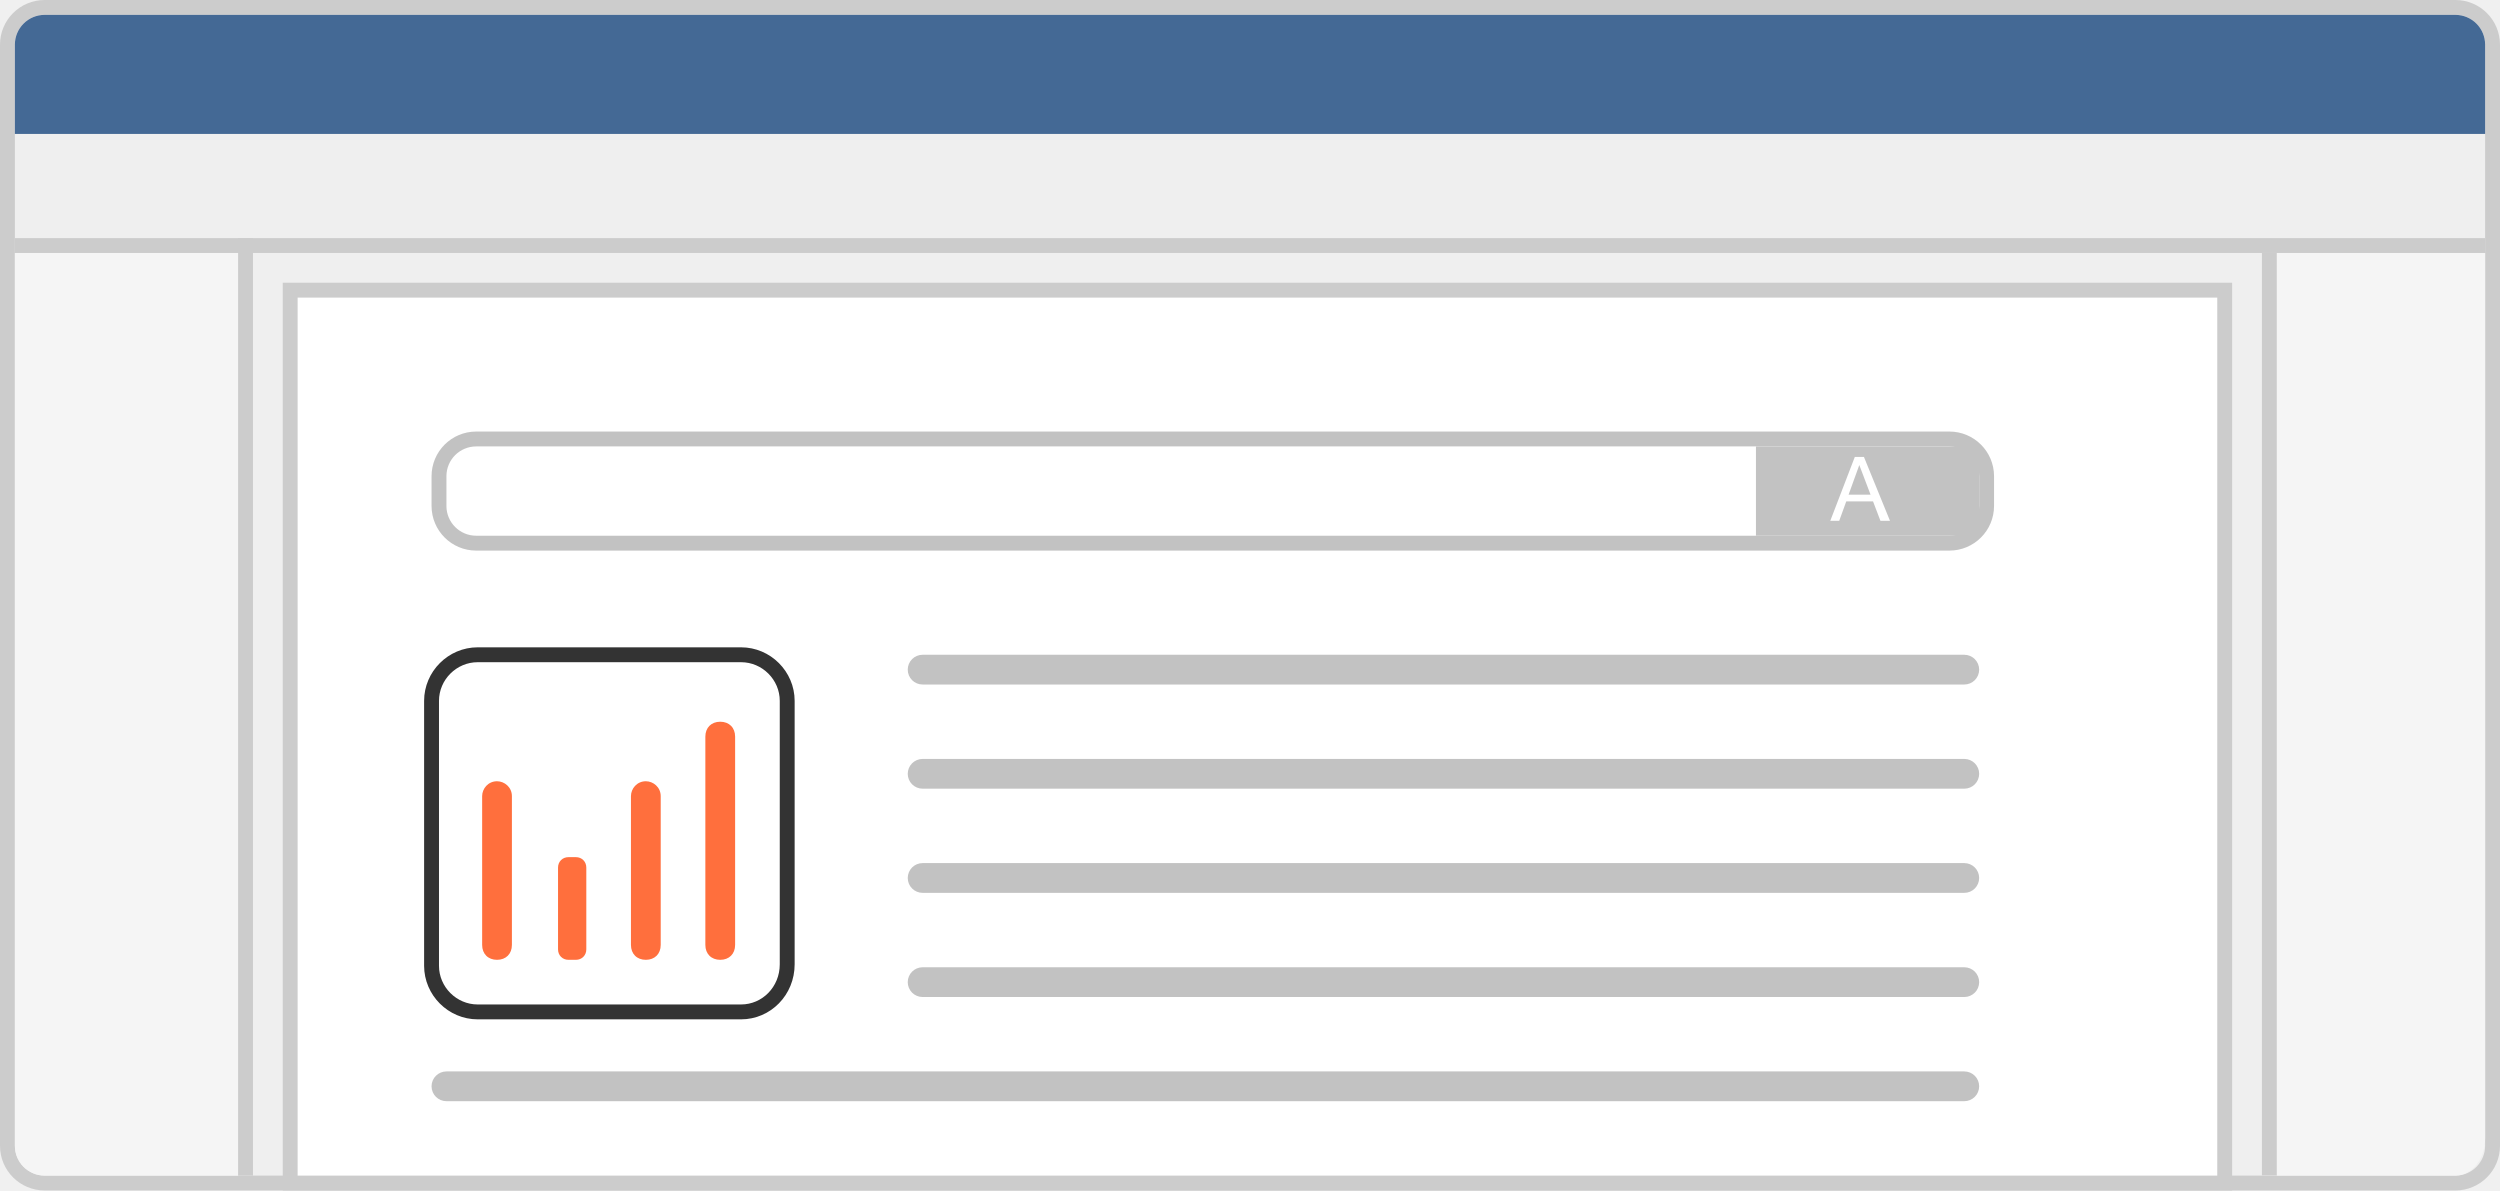
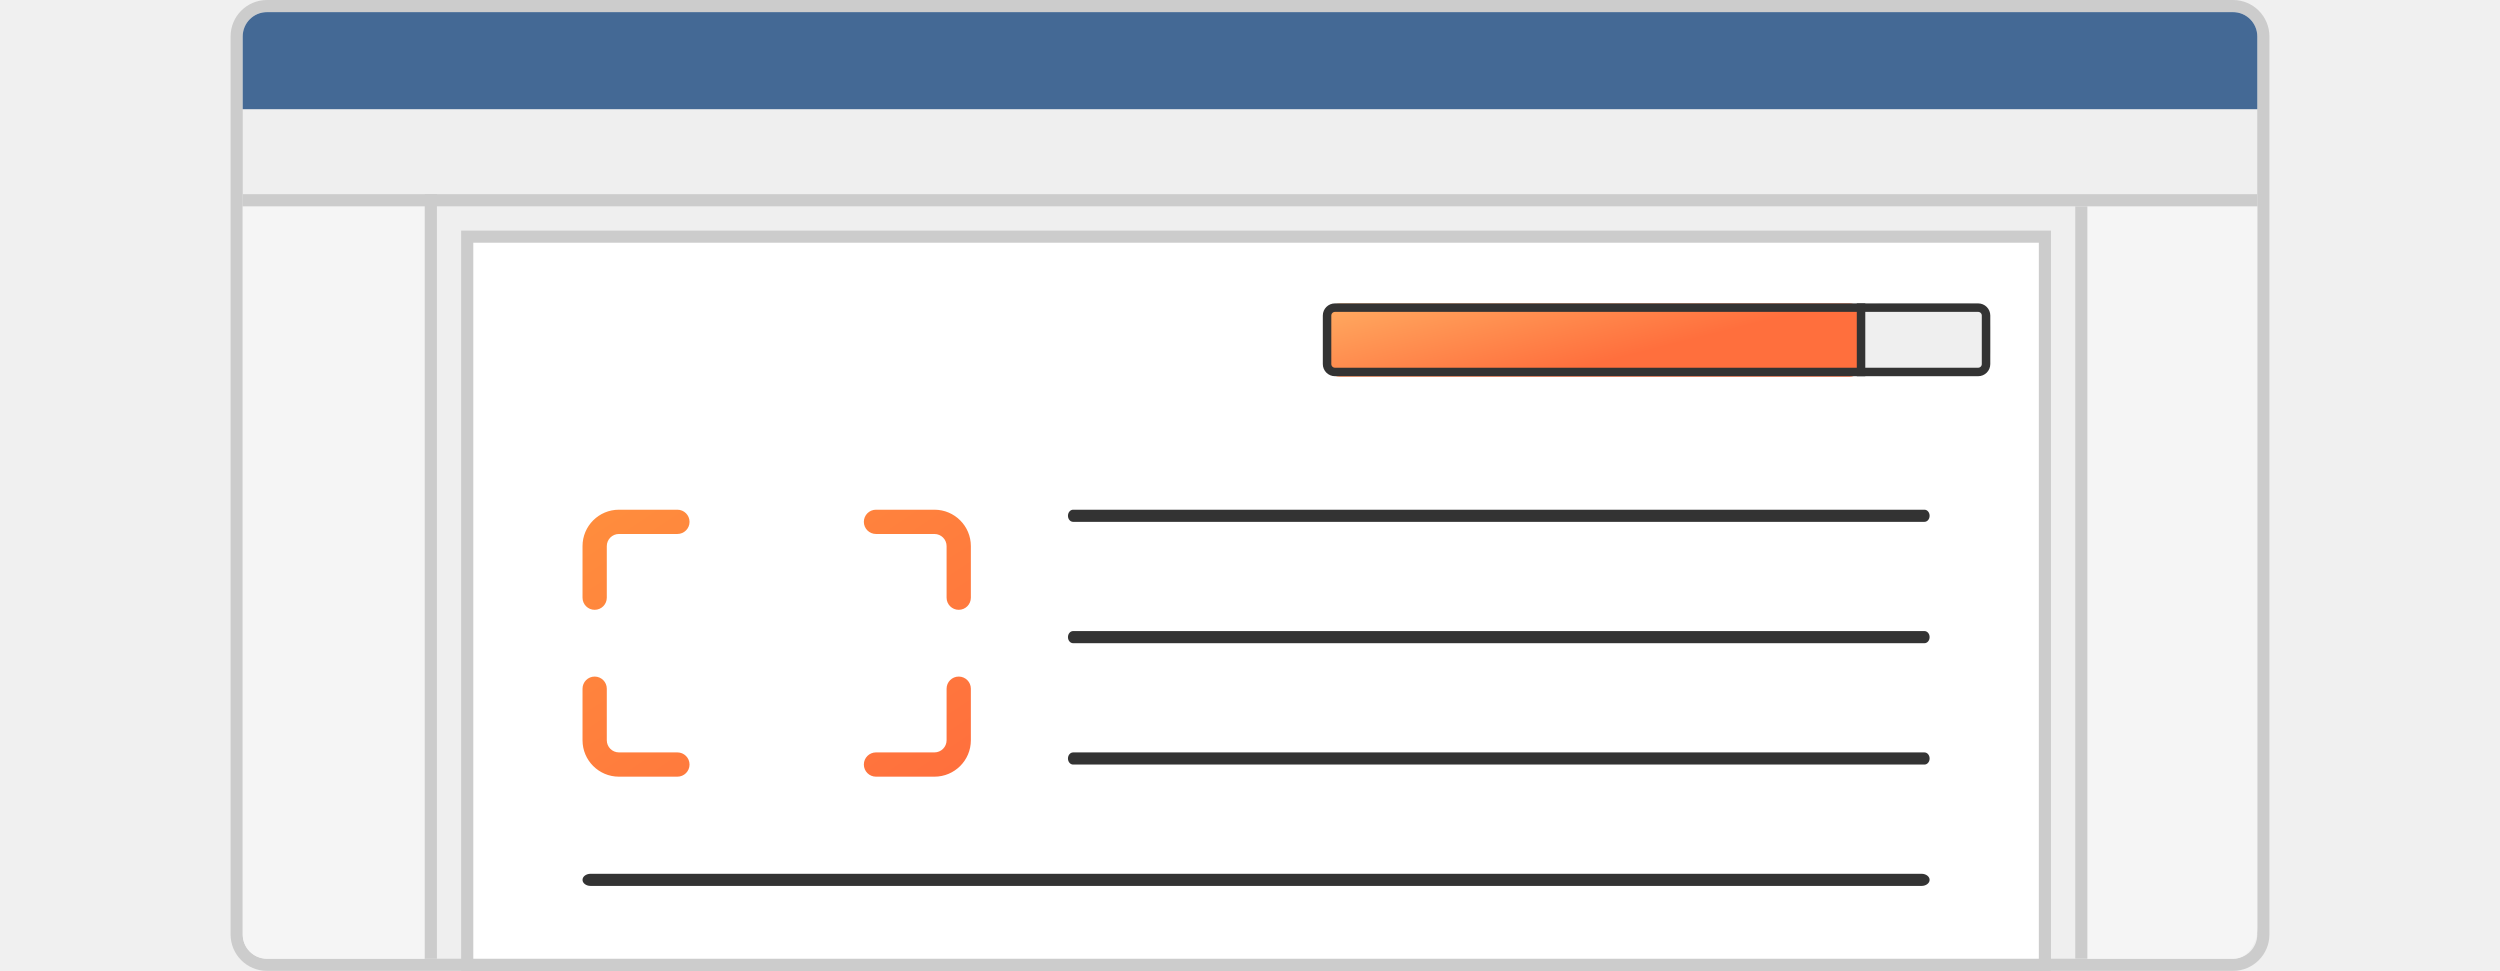
- <svg xmlns="http://www.w3.org/2000/svg" width="168" height="80" viewBox="0 0 168 80" fill="none">
-   <g clip-path="url(#clip0_4_109)">
-     <path d="M0.5 3C0.5 1.619 1.619 0.5 3 0.5H165C166.381 0.5 167.5 1.619 167.5 3V77C167.5 78.381 166.381 79.5 165 79.5H3C1.619 79.5 0.5 78.381 0.5 77V3Z" fill="#EFEFEF" stroke="#CCCCCC" />
-     <path d="M20 19.5H19.5V20V79V79.5H20H149H149.5V79V20V19.5H149H20Z" fill="white" stroke="#CCCCCC" />
-     <path d="M1 17H16V79H3C1.895 79 1 78.105 1 77V17Z" fill="#F5F5F5" />
-     <path d="M167 17H152V79H165.015C166.111 79 167 77.873 167 76.483V17Z" fill="#F5F5F5" />
-     <path d="M1 3C1 1.895 1.895 1 3 1H165C166.105 1 167 1.895 167 3V9H1V3Z" fill="#446995" />
-     <path fill-rule="evenodd" clip-rule="evenodd" d="M167 17H1V16H167V17Z" fill="#CCCCCC" />
-     <path fill-rule="evenodd" clip-rule="evenodd" d="M17 16V79H16V16H17Z" fill="#CCCCCC" />
-     <path fill-rule="evenodd" clip-rule="evenodd" d="M153 17V79H152V17H153Z" fill="#CCCCCC" />
-     <path d="M49.8 68H32.1C30.4 68 29 66.6 29 64.9V47.1C29 45.4 30.4 44 32.1 44H49.8C51.5 44 52.9 45.4 52.9 47.1V64.8C52.9 66.6 51.5 68 49.8 68Z" fill="white" stroke="#333333" stroke-miterlimit="10" stroke-linecap="round" stroke-linejoin="round" />
-     <path d="M33.4 64.5C32.8 64.5 32.4 64.1 32.4 63.5V53.5C32.4 53 32.8 52.5 33.4 52.5C33.9 52.5 34.4 52.9 34.4 53.5V63.5C34.4 64.1 34 64.5 33.4 64.5Z" fill="#FF6F3D" />
-     <path d="M38.7 64.5H38.2C37.8 64.5 37.5 64.2 37.5 63.8V58.3C37.5 57.9 37.8 57.6 38.2 57.6H38.7C39.1 57.6 39.4 57.9 39.4 58.3V63.8C39.4 64.2 39.1 64.5 38.7 64.5Z" fill="#FF6F3D" />
-     <path d="M43.4 64.5C42.8 64.5 42.4 64.1 42.4 63.5V53.5C42.4 53 42.8 52.5 43.4 52.5C43.9 52.5 44.4 52.9 44.4 53.5V63.5C44.4 64.1 44 64.5 43.4 64.5Z" fill="#FF6F3D" />
-     <path d="M48.4 64.5C47.8 64.5 47.4 64.1 47.4 63.5V49.5C47.4 48.9 47.8 48.5 48.4 48.5C49 48.5 49.4 48.9 49.4 49.5V63.5C49.4 64.1 49 64.5 48.4 64.5Z" fill="#FF6F3D" />
-     <rect x="29.5" y="29.5" width="104" height="7" rx="2.5" stroke="#333333" stroke-opacity="0.3" />
-     <path d="M62 44.5H132C132.276 44.5 132.5 44.724 132.5 45C132.5 45.276 132.276 45.5 132 45.5H62C61.724 45.5 61.5 45.276 61.5 45C61.5 44.724 61.724 44.5 62 44.5Z" stroke="#333333" stroke-opacity="0.3" />
-     <rect x="61.5" y="51.5" width="71" height="1" rx="0.5" stroke="#333333" stroke-opacity="0.3" />
-     <rect x="61.5" y="58.5" width="71" height="1" rx="0.5" stroke="#333333" stroke-opacity="0.3" />
-     <rect x="61.5" y="65.5" width="71" height="1" rx="0.5" stroke="#333333" stroke-opacity="0.3" />
-     <rect x="29.5" y="72.5" width="103" height="1" rx="0.5" stroke="#333333" stroke-opacity="0.3" />
-     <rect x="118" y="30" width="15" height="6" fill="#C2C2C2" />
-     <path d="M125.701 33.242L124.945 31.25L124.225 33.242H125.701ZM127.008 35H126.366L125.868 33.693H124.069L123.595 35H122.994L124.644 30.705H125.256L127.008 35Z" fill="white" />
-   </g>
+ <svg xmlns="http://www.w3.org/2000/svg" width="206" height="80" viewBox="0 0 206 80" fill="none">
+   <path d="M19.5 3C19.5 1.619 20.619 0.5 22 0.5H184C185.381 0.5 186.5 1.619 186.5 3V77C186.5 78.381 185.381 79.5 184 79.5H22C20.619 79.5 19.5 78.381 19.5 77V3Z" fill="#EFEFEF" stroke="#CCCCCC" />
+   <path d="M39 19.5H38.5V20V79V79.5H39H168H168.5V79V20V19.5H168H39Z" fill="white" stroke="#CCCCCC" />
+   <path d="M20 17H35V79H22C20.895 79 20 78.105 20 77V17Z" fill="#F5F5F5" />
+   <path d="M186 17H171V79H184.015C185.111 79 186 77.873 186 76.483V17Z" fill="#F5F5F5" />
+   <path d="M20 3C20 1.895 20.895 1 22 1H184C185.105 1 186 1.895 186 3V9H20V3Z" fill="#446995" />
+   <path fill-rule="evenodd" clip-rule="evenodd" d="M186 17H20V16H186V17Z" fill="#CCCCCC" />
+   <path fill-rule="evenodd" clip-rule="evenodd" d="M36 16V79H35V16H36Z" fill="#CCCCCC" />
+   <path fill-rule="evenodd" clip-rule="evenodd" d="M172 17V79H171V17H172Z" fill="#CCCCCC" />
+   <path fill-rule="evenodd" clip-rule="evenodd" d="M159 42.5C159 42.224 158.81 42 158.575 42H88.425C88.19 42 88 42.224 88 42.5C88 42.776 88.19 43 88.425 43H158.575C158.81 43 159 42.776 159 42.5Z" fill="#333333" />
+   <path fill-rule="evenodd" clip-rule="evenodd" d="M159 52.5C159 52.224 158.81 52 158.575 52H88.425C88.19 52 88 52.224 88 52.5C88 52.776 88.19 53 88.425 53H158.575C158.81 53 159 52.776 159 52.5Z" fill="#333333" />
+   <path fill-rule="evenodd" clip-rule="evenodd" d="M159 72.5C159 72.224 158.702 72 158.335 72H48.665C48.298 72 48 72.224 48 72.5C48 72.776 48.298 73 48.665 73H158.335C158.702 73 159 72.776 159 72.5Z" fill="#333333" />
+   <path fill-rule="evenodd" clip-rule="evenodd" d="M159 62.5C159 62.224 158.81 62 158.575 62H88.425C88.19 62 88 62.224 88 62.5C88 62.776 88.19 63 88.425 63H158.575C158.81 63 159 62.776 159 62.5Z" fill="#333333" />
+   <path fill-rule="evenodd" clip-rule="evenodd" d="M55.818 42C56.37 42 56.818 42.448 56.818 43C56.818 43.552 56.37 44 55.818 44H51C50.448 44 50 44.448 50 45V49.249C50 49.802 49.552 50.249 49 50.249C48.448 50.249 48 49.802 48 49.249V45C48 43.343 49.343 42 51 42H55.818ZM72.181 42C71.628 42 71.181 42.448 71.181 43C71.181 43.552 71.628 44 72.181 44H76.999C77.551 44 77.999 44.448 77.999 45V49.249C77.999 49.802 78.446 50.249 78.999 50.249C79.551 50.249 79.999 49.802 79.999 49.249V45C79.999 43.343 78.655 42 76.999 42H72.181ZM71.181 62.998C71.181 63.55 71.628 63.998 72.181 63.998H76.999C78.655 63.998 79.999 62.655 79.999 60.998V56.749C79.999 56.197 79.551 55.749 78.999 55.749C78.446 55.749 77.999 56.197 77.999 56.749V60.998C77.999 61.55 77.551 61.998 76.999 61.998H72.181C71.628 61.998 71.181 62.446 71.181 62.998ZM55.818 63.998C56.37 63.998 56.818 63.55 56.818 62.998C56.818 62.446 56.37 61.998 55.818 61.998H51C50.448 61.998 50 61.55 50 60.998V56.749C50 56.197 49.552 55.749 49 55.749C48.448 55.749 48 56.197 48 56.749V60.998C48 62.655 49.343 63.998 51 63.998H55.818Z" fill="url(#paint0_linear_5_88)" />
+   <path d="M162 25H155C153.895 25 153 25.895 153 27V29C153 30.105 153.895 31 155 31H162C163.104 31 164 30.105 164 29V27C164 25.895 163.104 25 162 25Z" fill="#EFEFEF" />
+   <path d="M152.4 25H110.4C109.848 25 109.4 25.448 109.4 26V30.045C109.4 30.597 109.848 31.045 110.4 31.045H152.4C152.952 31.045 153.4 30.597 153.4 30.045V26C153.4 25.448 152.952 25 152.4 25Z" fill="url(#paint1_linear_5_88)" />
+   <line x1="153.35" y1="25" x2="153.35" y2="31" stroke="#333333" stroke-width="0.7" />
+   <rect x="109.35" y="25.35" width="54.3" height="5.3" rx="0.65" stroke="#333333" stroke-width="0.7" />
  <defs>
-     <clipPath id="clip0_4_109">
-       <rect width="168" height="80" fill="white" />
-     </clipPath>
+     <linearGradient id="paint0_linear_5_88" x1="48" y1="41.141" x2="68.261" y2="71.764" gradientUnits="userSpaceOnUse">
+       <stop stop-color="#FF8E3D" />
+       <stop offset="1" stop-color="#FF6F3D" />
+     </linearGradient>
+     <linearGradient id="paint1_linear_5_88" x1="107.893" y1="20.805" x2="111.5" y2="35.05" gradientUnits="userSpaceOnUse">
+       <stop stop-color="#FFC671" />
+       <stop offset="1" stop-color="#FF6F3D" />
+     </linearGradient>
  </defs>
</svg>
